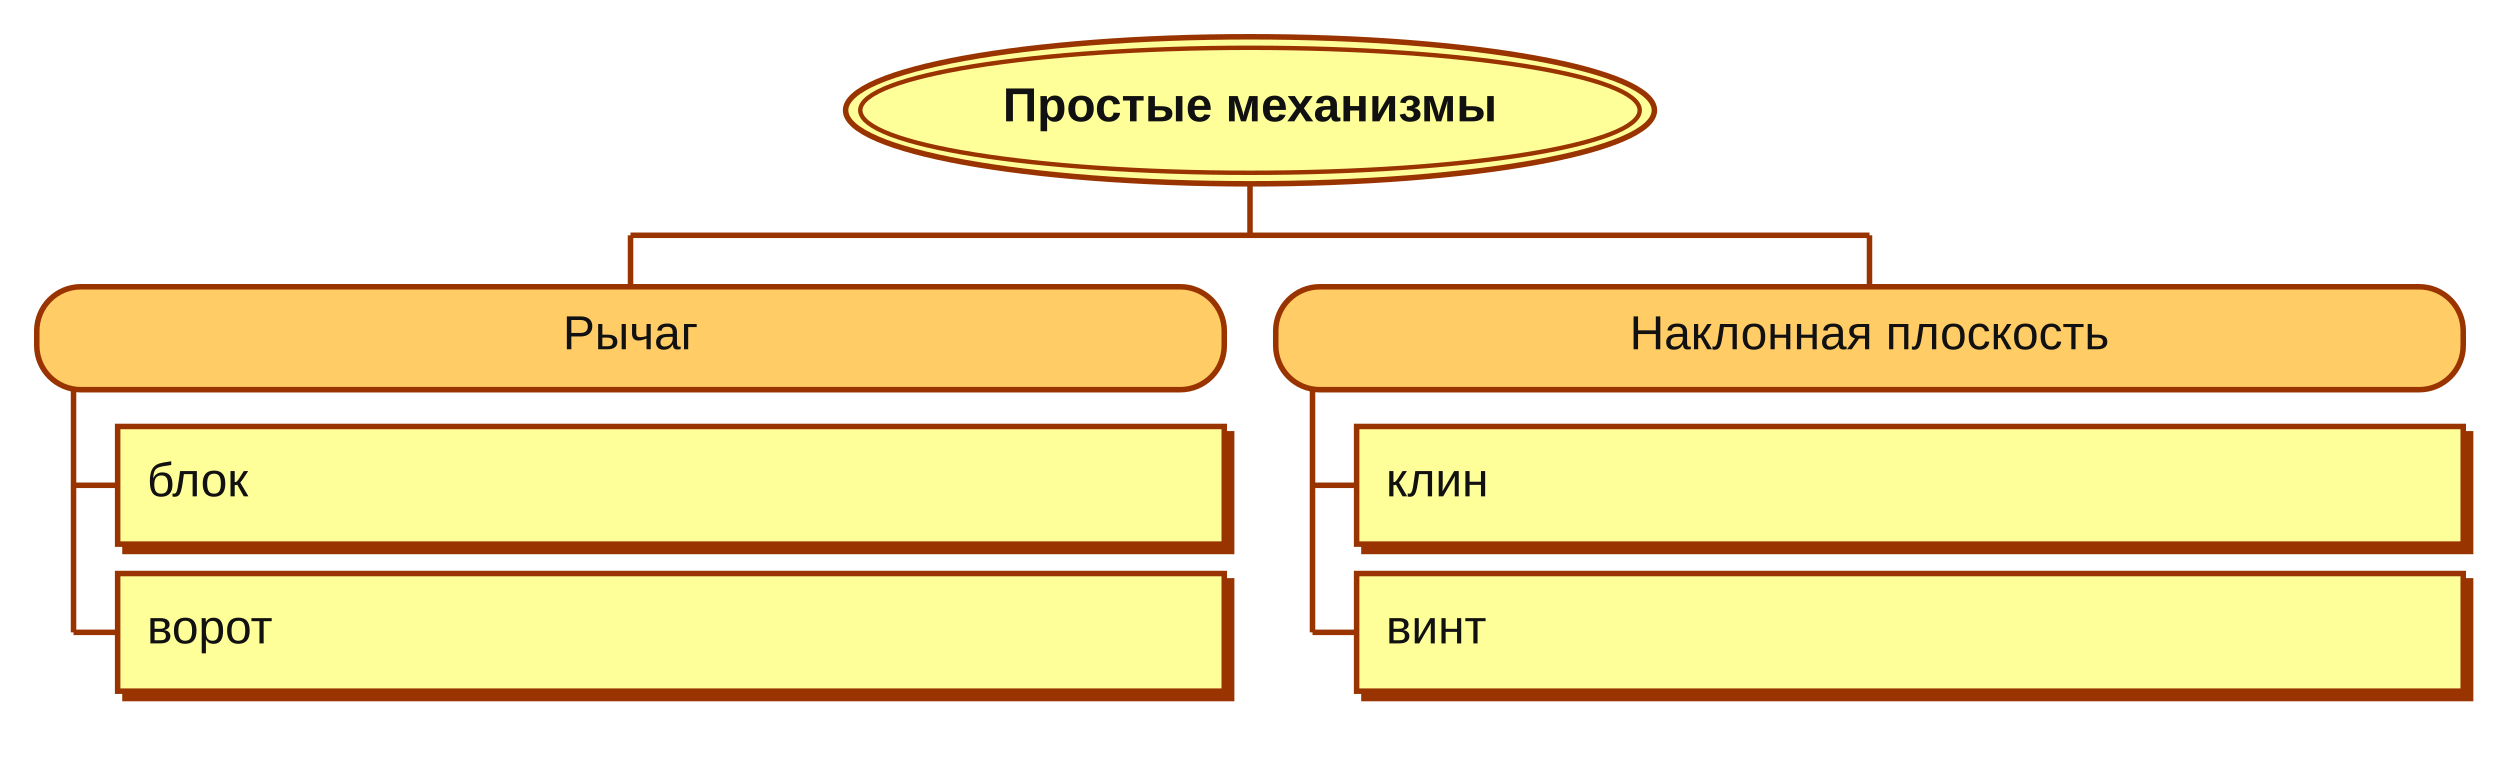
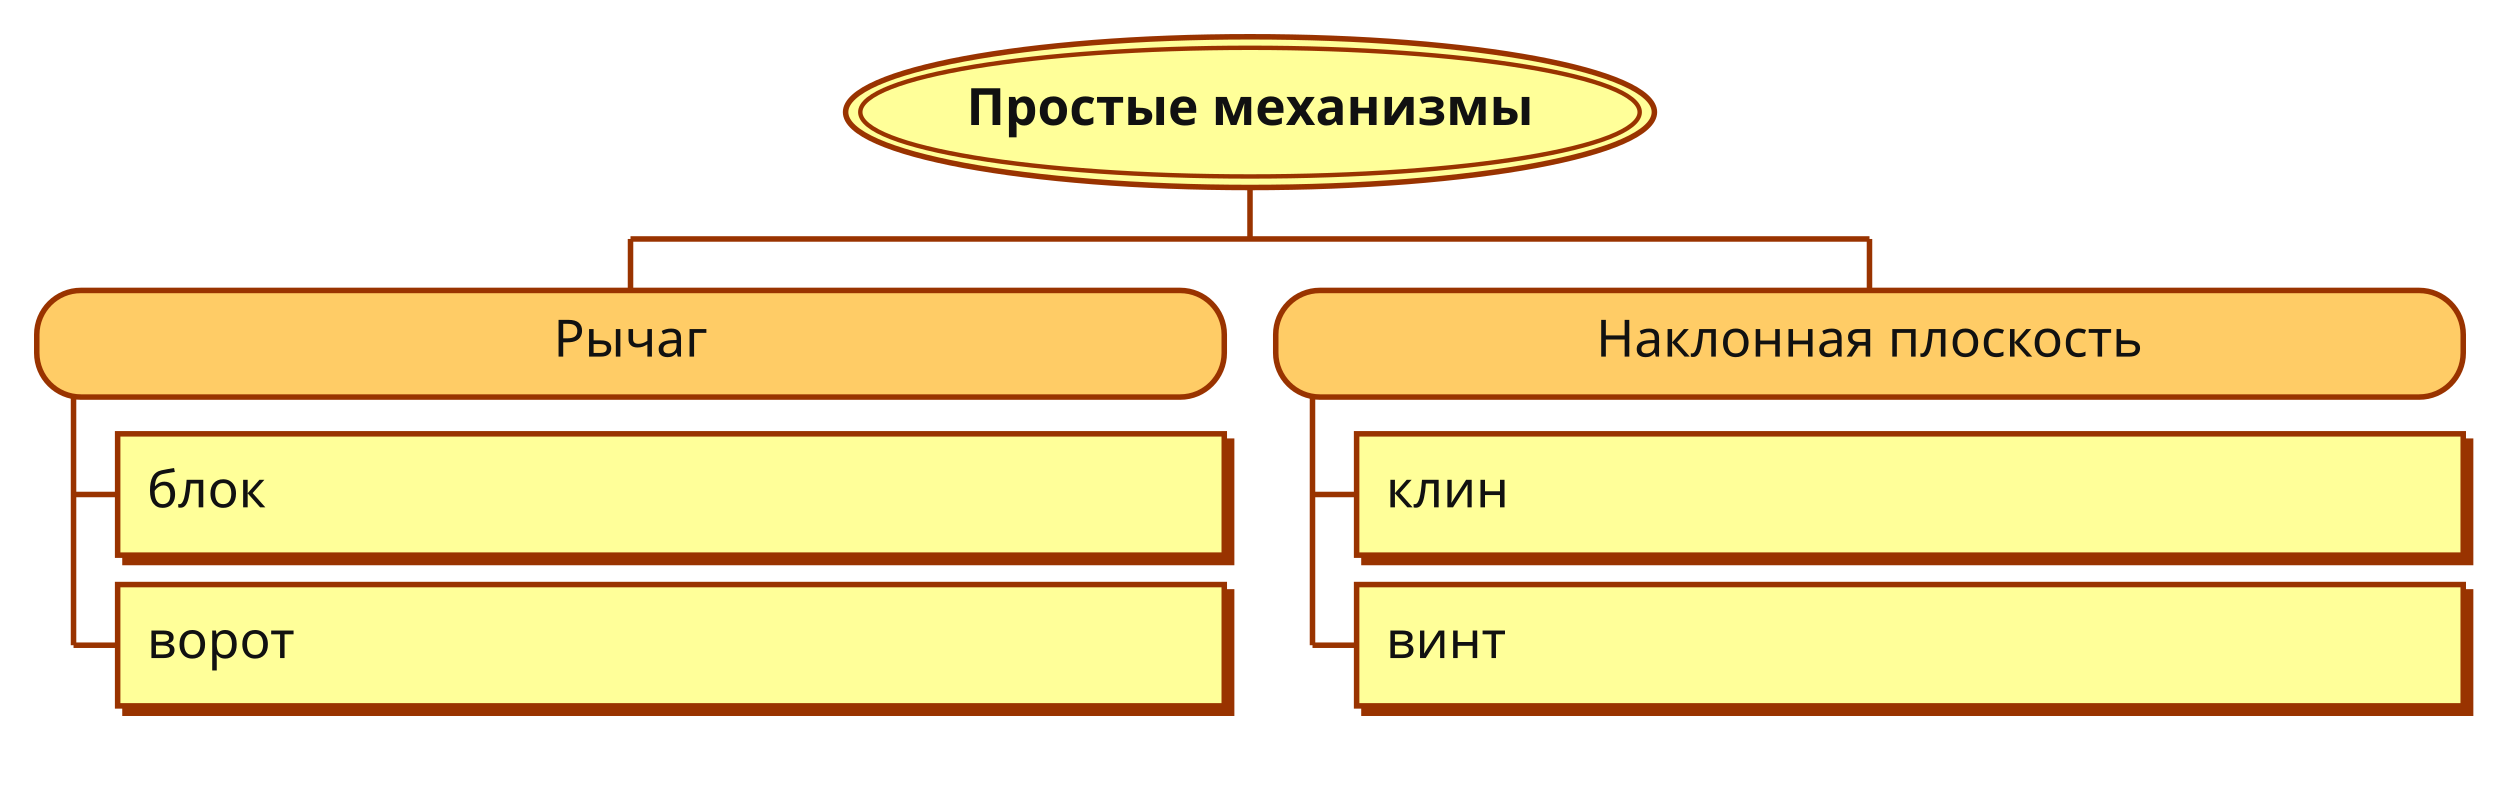
- <svg xmlns="http://www.w3.org/2000/svg" width="680" height="210" viewBox="0 0 680 210" font-family="Arial, Helvetica, sans-serif">
+ <svg xmlns="http://www.w3.org/2000/svg" width="680" height="214" viewBox="0 0 680 214" font-family="PT Sans, sans-serif">
  <g transform="translate(0.0,0.0)">
-     <line x1="171.5" y1="64.0" x2="508.5" y2="64.0" stroke="#993300" stroke-width="1.5" />
-     <line x1="340.0" y1="50.0" x2="340.0" y2="64.0" stroke="#993300" stroke-width="1.5" />
-     <ellipse cx="340.0" cy="30.0" rx="110.0" ry="20.0" fill="#FFFF99" stroke="#993300" stroke-width="1.5" />
-     <ellipse cx="340.0" cy="30.0" rx="106.0" ry="17.0" fill="none" stroke="#993300" stroke-width="1.2" />
-     <text x="340.0" y="33.0" font-size="13" text-anchor="middle" font-weight="bold" fill="#111">Простые механизмы</text>
-     <rect x="10.0" y="78.0" width="323.0" height="28.0" rx="12" fill="#FFCC66" stroke="#993300" stroke-width="1.5" />
-     <text x="171.5" y="95.0" font-size="13" text-anchor="middle" fill="#111">Рычаг</text>
-     <line x1="171.5" y1="64.0" x2="171.5" y2="78.0" stroke="#993300" stroke-width="1.5" />
+     <line x1="171.5" y1="65.0" x2="508.5" y2="65.0" stroke="#993300" stroke-width="1.5" />
+     <line x1="340.0" y1="51.0" x2="340.0" y2="65.0" stroke="#993300" stroke-width="1.5" />
+     <ellipse cx="340.0" cy="30.5" rx="110.0" ry="20.5" fill="#FFFF99" stroke="#993300" stroke-width="1.5" />
+     <ellipse cx="340.0" cy="30.5" rx="106.0" ry="17.5" fill="none" stroke="#993300" stroke-width="1.2" />
+     <text x="340.0" y="34.0" font-size="14" text-anchor="middle" font-weight="bold" fill="#111">Простые механизмы</text>
+     <rect x="10.0" y="79.0" width="323.0" height="29.0" rx="12" fill="#FFCC66" stroke="#993300" stroke-width="1.5" />
+     <text x="171.5" y="97.0" font-size="14" text-anchor="middle" fill="#111">Рычаг</text>
+     <line x1="171.5" y1="65.0" x2="171.5" y2="79.0" stroke="#993300" stroke-width="1.5" />
    <g class="memo">
-       <rect x="34.0" y="118.0" width="301.0" height="32.0" rx="0" fill="#993300" stroke="#993300" stroke-width="1.5" />
-       <rect x="32.0" y="116.0" width="301.0" height="32.0" rx="0" fill="#FFFF99" stroke="#993300" stroke-width="1.5" />
+       <rect x="34.0" y="120.0" width="301.0" height="33.0" rx="0" fill="#993300" stroke="#993300" stroke-width="1.5" />
+       <rect x="32.0" y="118.0" width="301.0" height="33.0" rx="0" fill="#FFFF99" stroke="#993300" stroke-width="1.5" />
      <g class="memo-t">
-         <text x="40.0" y="135.0" font-size="13" text-anchor="start" fill="#111">блок</text>
+         <text x="40.0" y="138.0" font-size="14" text-anchor="start" fill="#111">блок</text>
      </g>
    </g>
-     <line x1="20.0" y1="132.0" x2="32.0" y2="132.0" stroke="#993300" stroke-width="1.5" />
+     <line x1="20.0" y1="134.5" x2="32.0" y2="134.5" stroke="#993300" stroke-width="1.5" />
    <g class="memo">
-       <rect x="34.0" y="158.0" width="301.0" height="32.0" rx="0" fill="#993300" stroke="#993300" stroke-width="1.5" />
-       <rect x="32.0" y="156.0" width="301.0" height="32.0" rx="0" fill="#FFFF99" stroke="#993300" stroke-width="1.5" />
+       <rect x="34.0" y="161.0" width="301.0" height="33.0" rx="0" fill="#993300" stroke="#993300" stroke-width="1.5" />
+       <rect x="32.0" y="159.0" width="301.0" height="33.0" rx="0" fill="#FFFF99" stroke="#993300" stroke-width="1.5" />
      <g class="memo-t">
-         <text x="40.0" y="175.0" font-size="13" text-anchor="start" fill="#111">ворот</text>
+         <text x="40.0" y="179.0" font-size="14" text-anchor="start" fill="#111">ворот</text>
      </g>
    </g>
-     <line x1="20.0" y1="172.0" x2="32.0" y2="172.0" stroke="#993300" stroke-width="1.5" />
-     <line x1="20.0" y1="106.0" x2="20.0" y2="172.0" stroke="#993300" stroke-width="1.5" />
-     <rect x="347.0" y="78.0" width="323.0" height="28.0" rx="12" fill="#FFCC66" stroke="#993300" stroke-width="1.5" />
-     <text x="508.5" y="95.0" font-size="13" text-anchor="middle" fill="#111">Наклонная плоскость</text>
-     <line x1="508.5" y1="64.0" x2="508.5" y2="78.0" stroke="#993300" stroke-width="1.5" />
+     <line x1="20.0" y1="175.5" x2="32.0" y2="175.5" stroke="#993300" stroke-width="1.5" />
+     <line x1="20.0" y1="108.0" x2="20.0" y2="175.5" stroke="#993300" stroke-width="1.5" />
+     <rect x="347.0" y="79.0" width="323.0" height="29.0" rx="12" fill="#FFCC66" stroke="#993300" stroke-width="1.5" />
+     <text x="508.5" y="97.0" font-size="14" text-anchor="middle" fill="#111">Наклонная плоскость</text>
+     <line x1="508.5" y1="65.0" x2="508.5" y2="79.0" stroke="#993300" stroke-width="1.5" />
    <g class="memo">
-       <rect x="371.0" y="118.0" width="301.0" height="32.0" rx="0" fill="#993300" stroke="#993300" stroke-width="1.5" />
-       <rect x="369.0" y="116.0" width="301.0" height="32.0" rx="0" fill="#FFFF99" stroke="#993300" stroke-width="1.5" />
+       <rect x="371.0" y="120.0" width="301.0" height="33.0" rx="0" fill="#993300" stroke="#993300" stroke-width="1.5" />
+       <rect x="369.0" y="118.0" width="301.0" height="33.0" rx="0" fill="#FFFF99" stroke="#993300" stroke-width="1.5" />
      <g class="memo-t">
-         <text x="377.0" y="135.0" font-size="13" text-anchor="start" fill="#111">клин</text>
+         <text x="377.0" y="138.0" font-size="14" text-anchor="start" fill="#111">клин</text>
      </g>
    </g>
-     <line x1="357.0" y1="132.0" x2="369.0" y2="132.0" stroke="#993300" stroke-width="1.5" />
+     <line x1="357.0" y1="134.5" x2="369.0" y2="134.5" stroke="#993300" stroke-width="1.5" />
    <g class="memo">
-       <rect x="371.0" y="158.0" width="301.0" height="32.0" rx="0" fill="#993300" stroke="#993300" stroke-width="1.5" />
-       <rect x="369.0" y="156.0" width="301.0" height="32.0" rx="0" fill="#FFFF99" stroke="#993300" stroke-width="1.5" />
+       <rect x="371.0" y="161.0" width="301.0" height="33.0" rx="0" fill="#993300" stroke="#993300" stroke-width="1.5" />
+       <rect x="369.0" y="159.0" width="301.0" height="33.0" rx="0" fill="#FFFF99" stroke="#993300" stroke-width="1.5" />
      <g class="memo-t">
-         <text x="377.0" y="175.0" font-size="13" text-anchor="start" fill="#111">винт</text>
+         <text x="377.0" y="179.0" font-size="14" text-anchor="start" fill="#111">винт</text>
      </g>
    </g>
-     <line x1="357.0" y1="172.0" x2="369.0" y2="172.0" stroke="#993300" stroke-width="1.5" />
-     <line x1="357.0" y1="106.0" x2="357.0" y2="172.0" stroke="#993300" stroke-width="1.5" />
+     <line x1="357.0" y1="175.5" x2="369.0" y2="175.5" stroke="#993300" stroke-width="1.5" />
+     <line x1="357.0" y1="108.0" x2="357.0" y2="175.5" stroke="#993300" stroke-width="1.5" />
  </g>
</svg>
